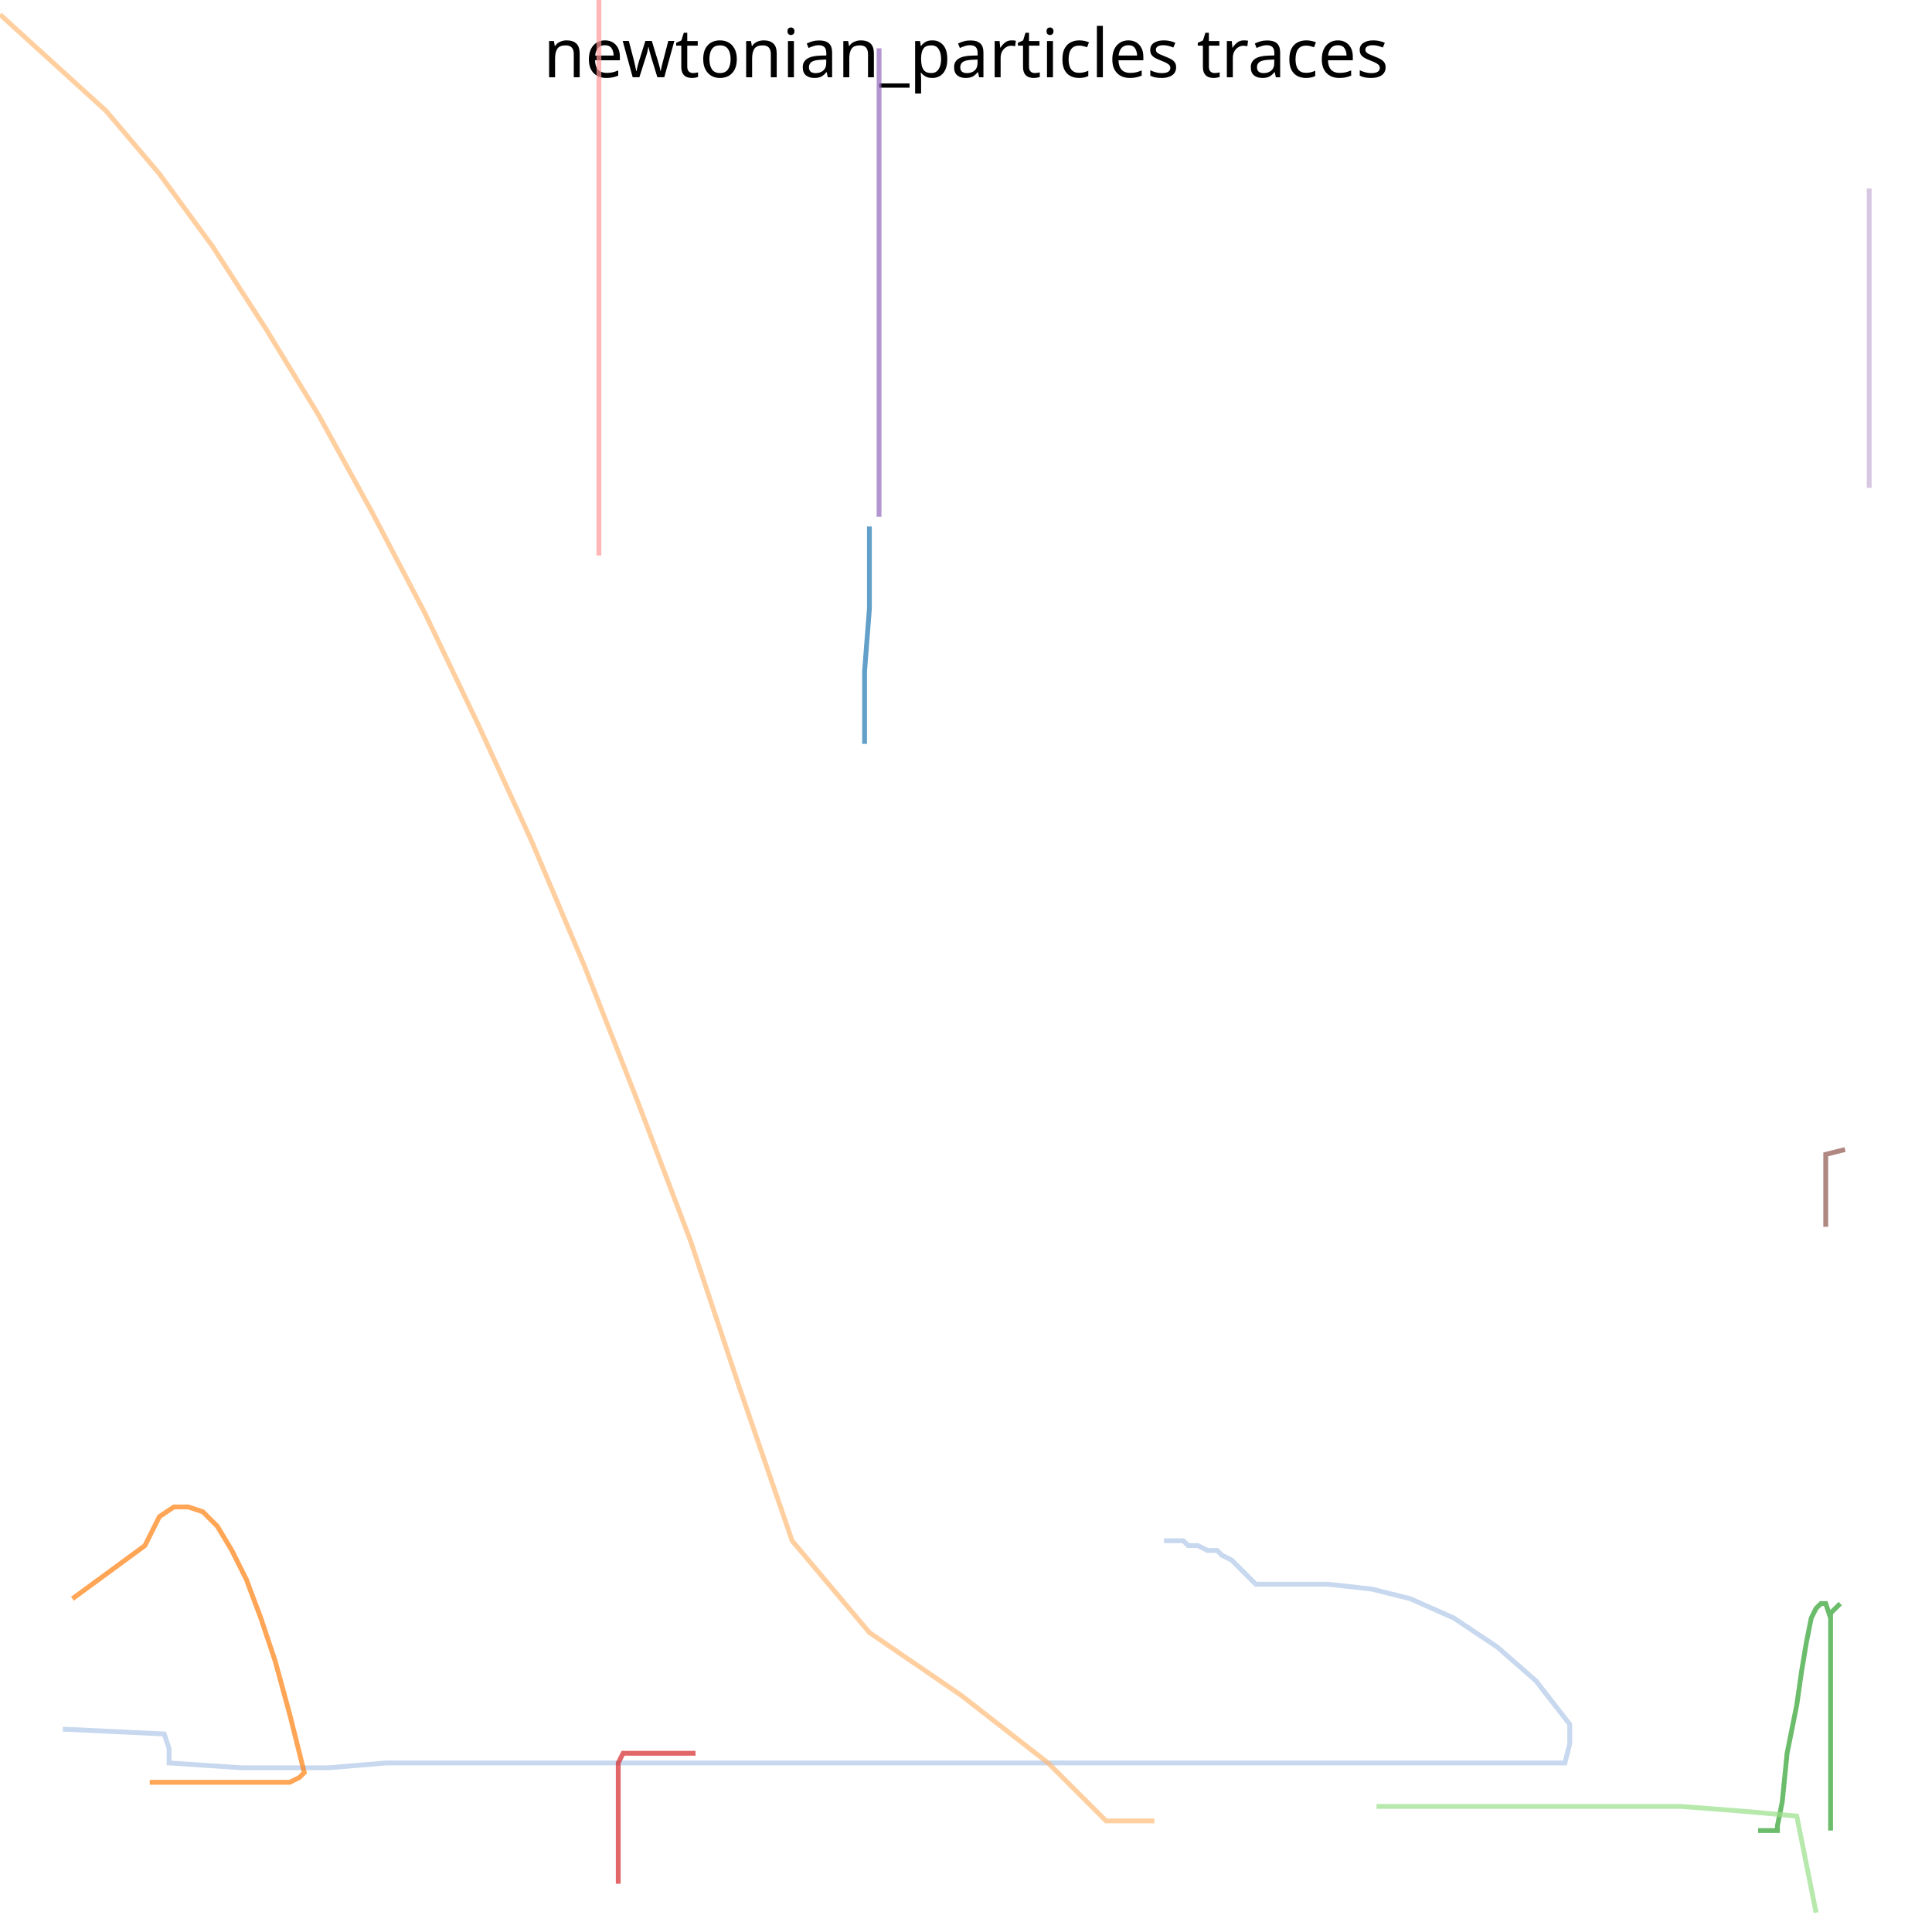
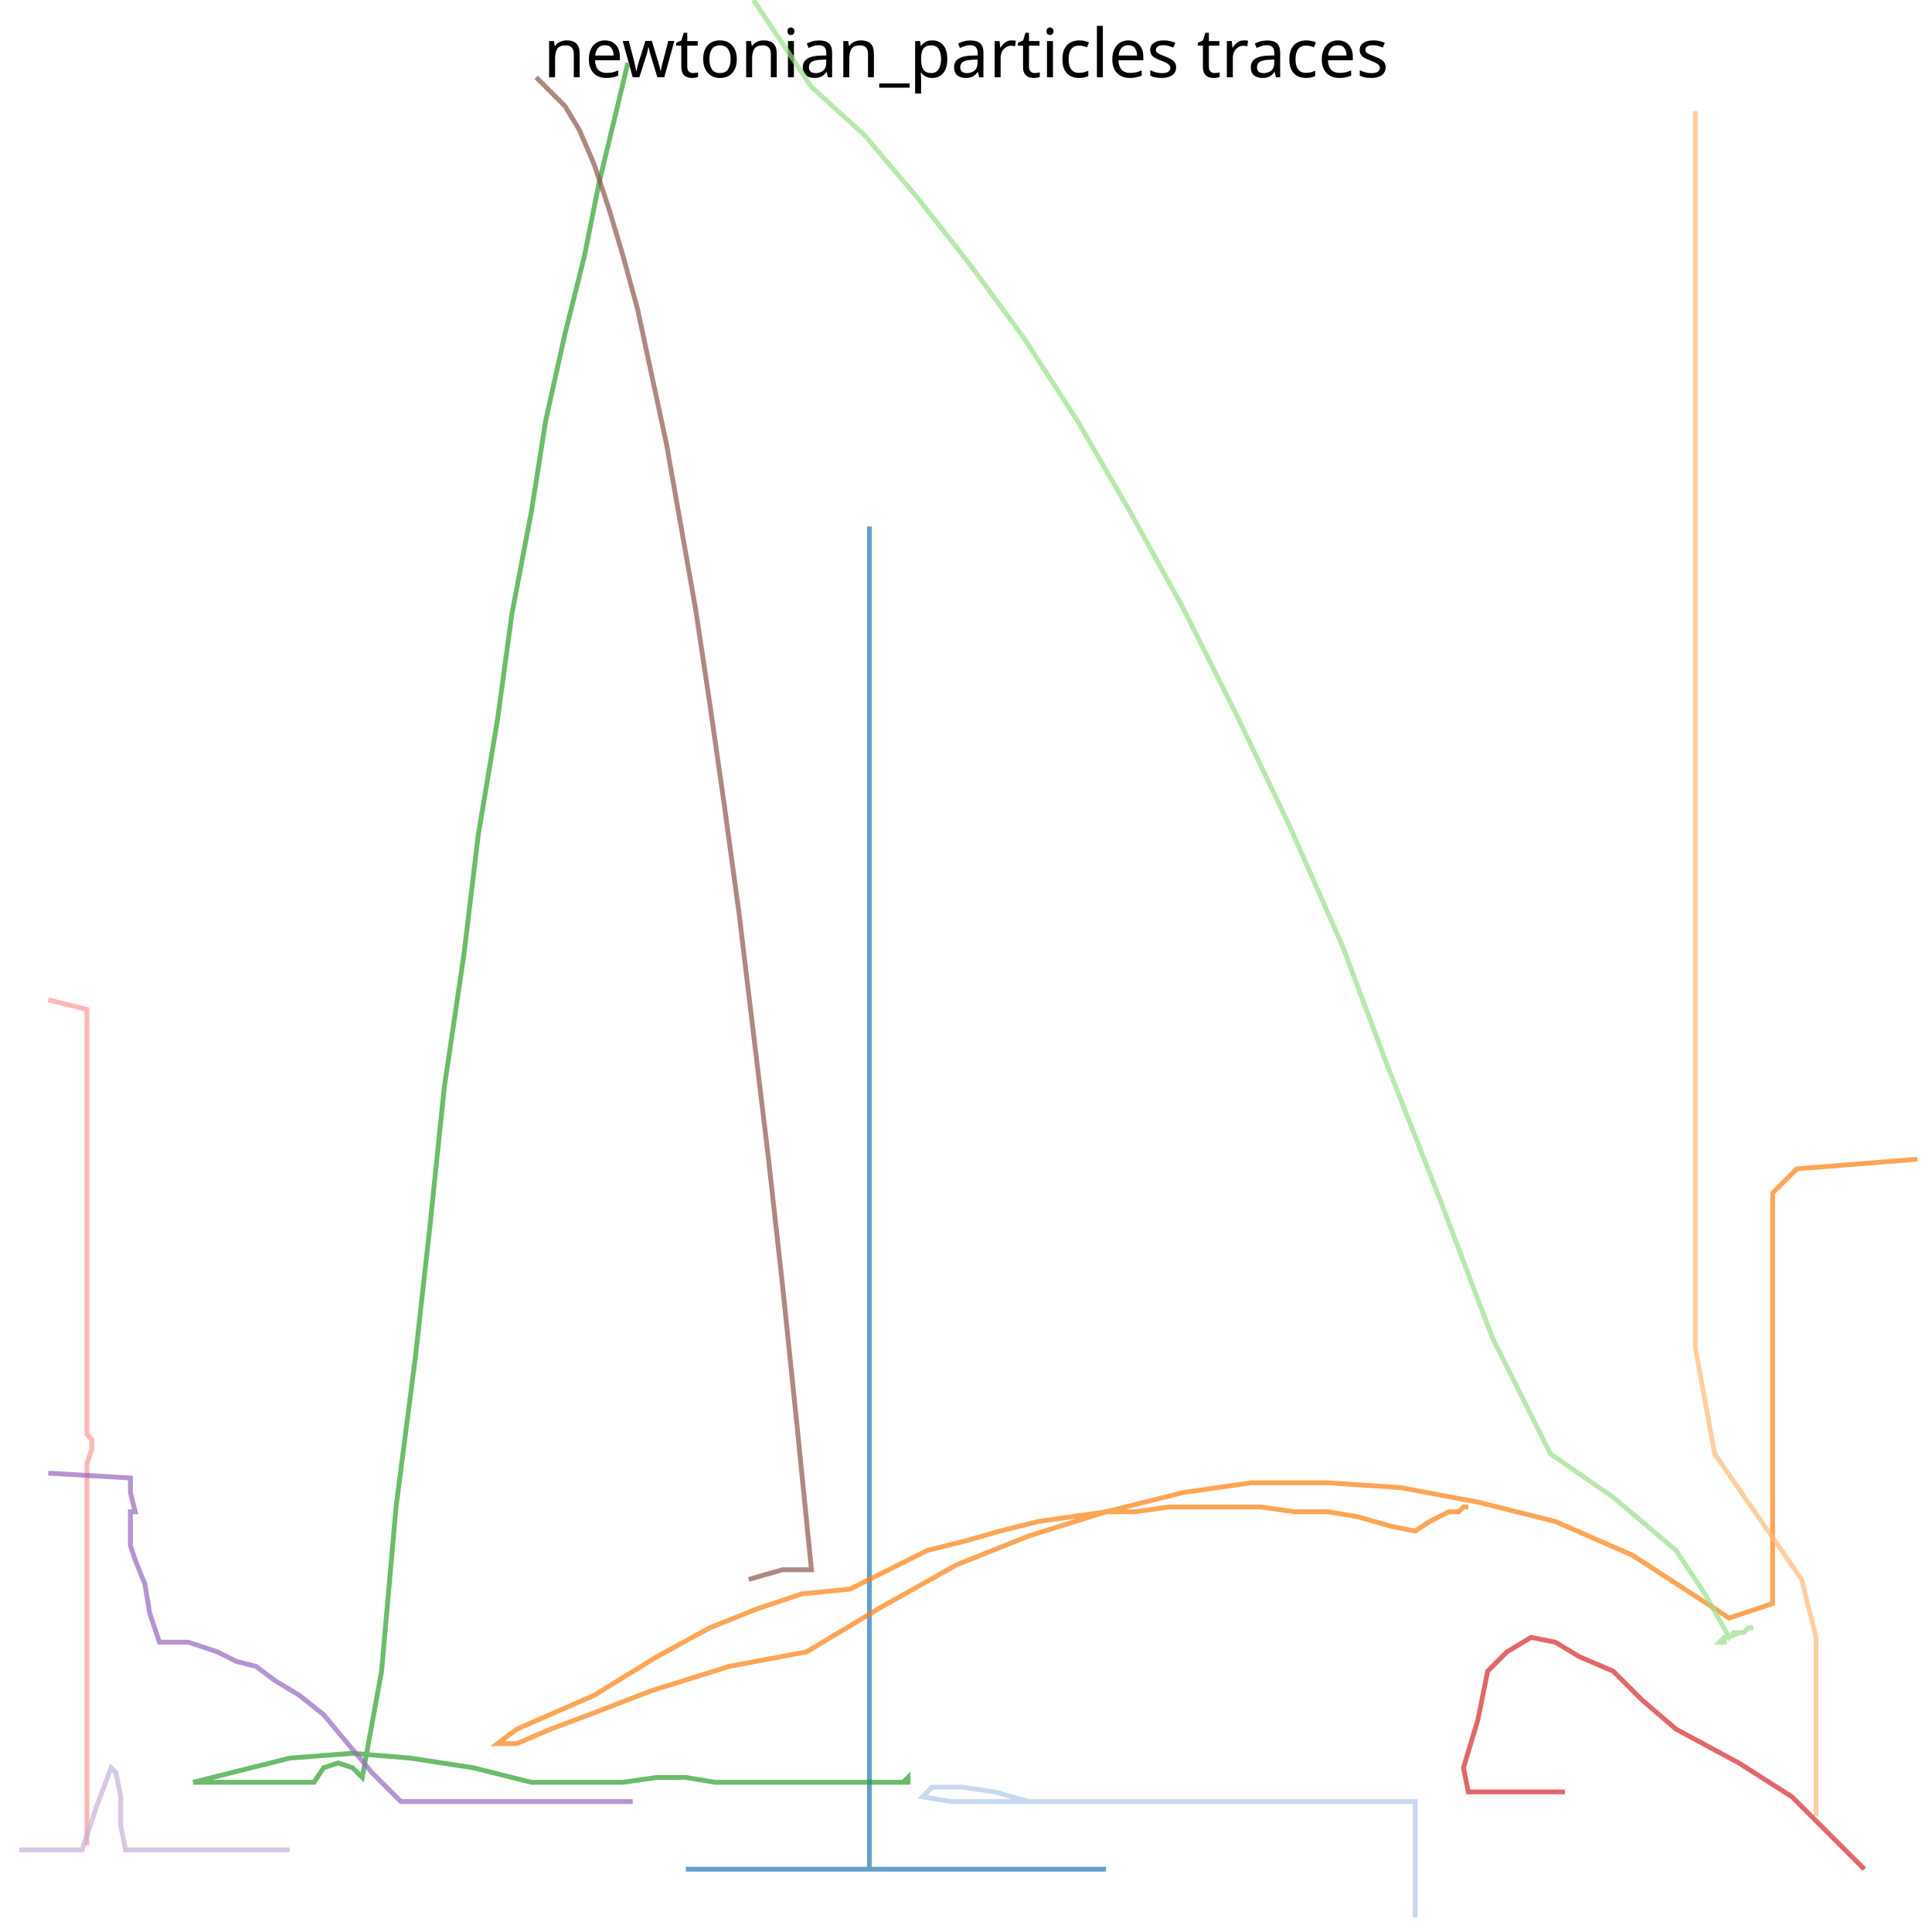
<svg xmlns="http://www.w3.org/2000/svg" width="400" height="400" viewBox="0 0 400 400">
  <rect width="400" height="400" fill="white" />
  <text x="200" y="16" text-anchor="middle" font-size="14" font-family="sans-serif">newtonian_particles traces</text>
-   <polyline points="180,109 180,110 180,112 180,112 180,112 180,112 180,112 180,112 180,112 180,112 180,112 180,112 180,112 180,112 180,112 180,112 180,112 180,112 180,112 180,112 180,112 180,112 180,112 180,112 180,112 180,112 180,112 180,112 180,112 180,112 180,112 180,112 180,112 180,112 180,112 180,112 180,112 180,112 180,112 180,112 180,112 180,112 180,112 180,112 180,112 180,112 180,112 180,112 180,112 180,112 180,112 180,112 180,112 180,112 180,112 180,112 180,112 180,115 180,126 179,139 179,154" fill="none" stroke="rgb(31,119,180)" stroke-width="1" opacity="0.7" />
-   <polyline points="13,358 34,359 35,362 35,365 35,365 35,365 50,366 68,366 80,365 90,365 101,365 112,365 124,365 135,365 146,365 158,365 169,365 180,365 191,365 202,365 214,365 225,365 236,365 247,365 258,365 269,365 280,365 291,365 303,365 314,365 324,365 325,361 325,357 318,348 310,341 301,335 292,331 284,329 275,328 266,328 260,328 257,325 255,323 253,322 252,321 250,321 248,320 246,320 245,319 243,319 241,319" fill="none" stroke="rgb(175,199,232)" stroke-width="1" opacity="0.7" />
-   <polyline points="15,331 30,320 33,314 36,312 39,312 42,313 45,316 48,321 51,327 54,335 57,344 60,355 63,367 62,368 60,369 58,369 56,369 55,369 53,369 51,369 49,369 47,369 46,369 44,369 42,369 40,369 38,369 37,369 35,369 33,369 31,369 31,369 31,369 31,369 31,369 31,369 31,369 31,369 31,369 31,369 31,369 31,369 31,369 31,369 31,369" fill="none" stroke="rgb(255,127,14)" stroke-width="1" opacity="0.7" />
-   <polyline points="0,3 22,23 33,36 44,51 55,68 66,86 77,106 88,127 99,150 110,174 121,200 132,228 143,257 153,287 164,319 180,338 199,351 217,365 229,377 231,377 233,377 235,377 236,377 236,377 237,377 237,377 238,377 238,377 239,377" fill="none" stroke="rgb(255,187,120)" stroke-width="1" opacity="0.7" />
-   <polyline points="381,332 379,334 379,337 379,343 379,349 379,358 379,368 379,379 379,379 379,374 379,352 379,335 378,332 377,332 376,333 375,335 374,340 373,346 372,353 370,363 369,373 368,378 368,379 367,379 366,379 366,379 365,379 364,379" fill="none" stroke="rgb(44,160,44)" stroke-width="1" opacity="0.7" />
-   <polyline points="376,396 372,376 361,375 348,374 336,374 325,374 315,374 306,374 300,374 295,374 292,374 288,374 286,374 285,374 286,374 287,374 287,374 288,374 288,374" fill="none" stroke="rgb(152,223,138)" stroke-width="1" opacity="0.7" />
-   <polyline points="128,390 128,365 129,363 131,363 132,363 133,363 134,363 136,363 137,363 138,363 139,363 140,363 142,363 143,363 144,363" fill="none" stroke="rgb(214,39,40)" stroke-width="1" opacity="0.7" />
-   <polyline points="124,0 124,20 124,22 124,26 124,32 124,39 124,48 124,58 124,70 124,84 124,99 124,115" fill="none" stroke="rgb(255,152,150)" stroke-width="1" opacity="0.7" />
-   <polyline points="182,10 182,30 182,33 182,37 182,44 182,51 182,61 182,71 182,82 182,94 182,107" fill="none" stroke="rgb(148,103,189)" stroke-width="1" opacity="0.7" />
-   <polyline points="387,39 387,41 387,45 387,51 387,58 387,66 387,76 387,88 387,101" fill="none" stroke="rgb(197,176,213)" stroke-width="1" opacity="0.7" />
-   <polyline points="382,238 378,239 378,243 378,248 378,254" fill="none" stroke="rgb(140,86,75)" stroke-width="1" opacity="0.7" />
+   <polyline points="180,109 180,110 180,112 180,116 180,122 180,130 180,138 180,149 180,161 180,175 180,190 180,207 180,225 180,245 180,266 180,289 180,314 180,340 180,368 180,386 180,384 180,384 180,386 180,387 180,387 173,387 165,387 158,387 151,387 145,387 142,387 144,387 153,387 156,387 159,387 162,387 165,387 168,387 171,387 176,387 183,387 189,387 195,387 199,387 202,387 205,387 209,387 212,387 215,387 219,387 222,387 225,387 227,387 228,387 229,387 229,387 229,387 229,387 229,387 229,387 229,387" fill="none" stroke="rgb(31,119,180)" stroke-width="1" opacity="0.7" />
+   <polyline points="293,397 293,374 293,373 293,373 293,373 293,373 293,373 293,373 293,373 293,373 293,373 293,373 293,373 293,373 288,373 284,373 280,373 276,373 271,373 265,373 258,373 251,373 244,373 238,373 231,373 224,373 217,373 210,373 204,373 197,373 191,372 193,370 199,370 206,371 213,373 218,373 221,373 225,373 228,373 231,373 234,373 237,373 241,373 244,373 247,373 251,373 254,373 257,373 261,373 264,373 265,373 266,373 267,373 267,373 267,373 267,373 267,373 267,373 267,373" fill="none" stroke="rgb(175,199,232)" stroke-width="1" opacity="0.7" />
+   <polyline points="397,240 372,242 367,247 367,255 367,264 367,274 367,286 367,300 367,315 367,332 358,335 338,322 322,315 306,311 290,308 275,307 259,307 245,309 229,313 213,318 198,324 182,333 167,342 151,345 135,350 122,355 114,358 107,361 103,361 107,358 123,351 136,343 147,337 157,333 166,330 176,329 184,325 192,321 200,319 207,317 215,315 222,314 229,313 235,313 242,312 248,312 255,312 261,312 268,313 275,313 281,314 288,316 293,317 296,315 298,314 300,313 302,313 303,312 304,312" fill="none" stroke="rgb(255,127,14)" stroke-width="1" opacity="0.7" />
+   <polyline points="351,23 351,34 351,46 351,59 351,74 351,91 351,110 351,129 351,151 351,174 351,199 351,225 351,252 351,279 355,301 364,314 373,327 376,339 376,352 376,366 376,376 376,376 376,376 376,376 376,376 376,376 376,376 376,376 376,376 376,376 376,376 376,376 376,376 376,376 376,376 376,376 376,376 376,376 376,376 376,376 376,376 376,376 376,376 376,376 376,376 376,376 376,376 376,376 376,376 376,376 376,376 376,376 376,376 376,376 376,376" fill="none" stroke="rgb(255,187,120)" stroke-width="1" opacity="0.7" />
+   <polyline points="130,13 124,38 121,53 117,69 113,87 110,106 106,127 103,149 99,173 96,198 92,225 89,254 86,281 82,312 79,346 75,368 73,366 70,365 67,366 65,369 60,369 51,369 43,369 40,369 44,368 60,364 73,363 85,364 98,366 110,369 120,369 129,369 136,368 142,368 148,369 153,369 157,369 161,369 165,369 168,369 171,369 175,369 178,369 181,369 184,369 187,369 188,368 188,368 188,369 187,369 186,369 186,369 186,369 188,369" fill="none" stroke="rgb(44,160,44)" stroke-width="1" opacity="0.7" />
+   <polyline points="156,0 168,18 179,28 190,41 201,55 212,70 223,87 234,106 245,126 256,148 267,171 278,196 287,220 298,248 309,277 321,301 334,310 347,321 353,330 358,339 359,338 361,338 362,337 362,337 363,337 363,337 363,337 362,337 361,338 360,338 358,339 357,339 357,339 357,339 358,339 357,339 357,339 357,339 357,340 356,340 356,340 356,340 356,340 356,340 356,340 356,340 357,339 358,339 358,339 358,339 358,339 358,339 358,339 358,339" fill="none" stroke="rgb(152,223,138)" stroke-width="1" opacity="0.7" />
+   <polyline points="386,387 371,372 360,365 347,358 340,352 334,346 327,343 322,340 317,339 312,342 308,346 306,356 303,366 304,371 308,371 311,371 315,371 318,371 321,371 324,371 324,371 324,371 324,371 324,371 324,371 324,371 323,371 323,371 323,371 323,371 323,371 322,371 322,371 322,371 322,371 321,371 321,371 321,371 321,371 321,371 322,371 323,371 324,371 324,371 324,371 324,371 324,371 324,371 324,371" fill="none" stroke="rgb(214,39,40)" stroke-width="1" opacity="0.7" />
+   <polyline points="10,207 18,209 18,214 18,220 18,228 18,237 18,248 18,261 18,269 18,268 18,269 18,271 18,275 18,279 18,284 18,290 18,297 19,298 19,300 18,303 18,306 18,310 18,316 18,324 18,333 18,344 18,351 18,352 18,353 18,354 18,356 18,358 18,361 18,364 18,368 18,373 18,381 18,382 18,382" fill="none" stroke="rgb(255,152,150)" stroke-width="1" opacity="0.7" />
+   <polyline points="10,305 27,306 27,309 28,313 27,313 27,313 27,314 27,316 27,320 28,323 30,328 31,334 33,340 36,340 39,340 42,341 45,342 49,344 53,345 57,348 62,351 67,355 72,361 77,367 83,373 88,373 93,373 98,373 104,373 109,373 114,373 119,373 124,373 129,373 131,373" fill="none" stroke="rgb(148,103,189)" stroke-width="1" opacity="0.7" />
+   <polyline points="4,383 17,383 20,374 23,366 24,367 25,372 25,378 26,383 26,383 27,383 28,383 29,383 29,383 30,383 31,383 32,383 33,383 34,383 36,383 38,383 40,383 42,383 44,383 46,383 49,383 51,383 53,383 55,383 57,383 60,383" fill="none" stroke="rgb(197,176,213)" stroke-width="1" opacity="0.7" />
+   <polyline points="111,16 114,19 117,22 120,27 123,34 126,43 129,53 132,64 135,78 138,92 141,109 144,126 147,146 150,167 153,189 156,214 159,239 162,266 165,295 168,325 162,325 155,327" fill="none" stroke="rgb(140,86,75)" stroke-width="1" opacity="0.7" />
</svg>
